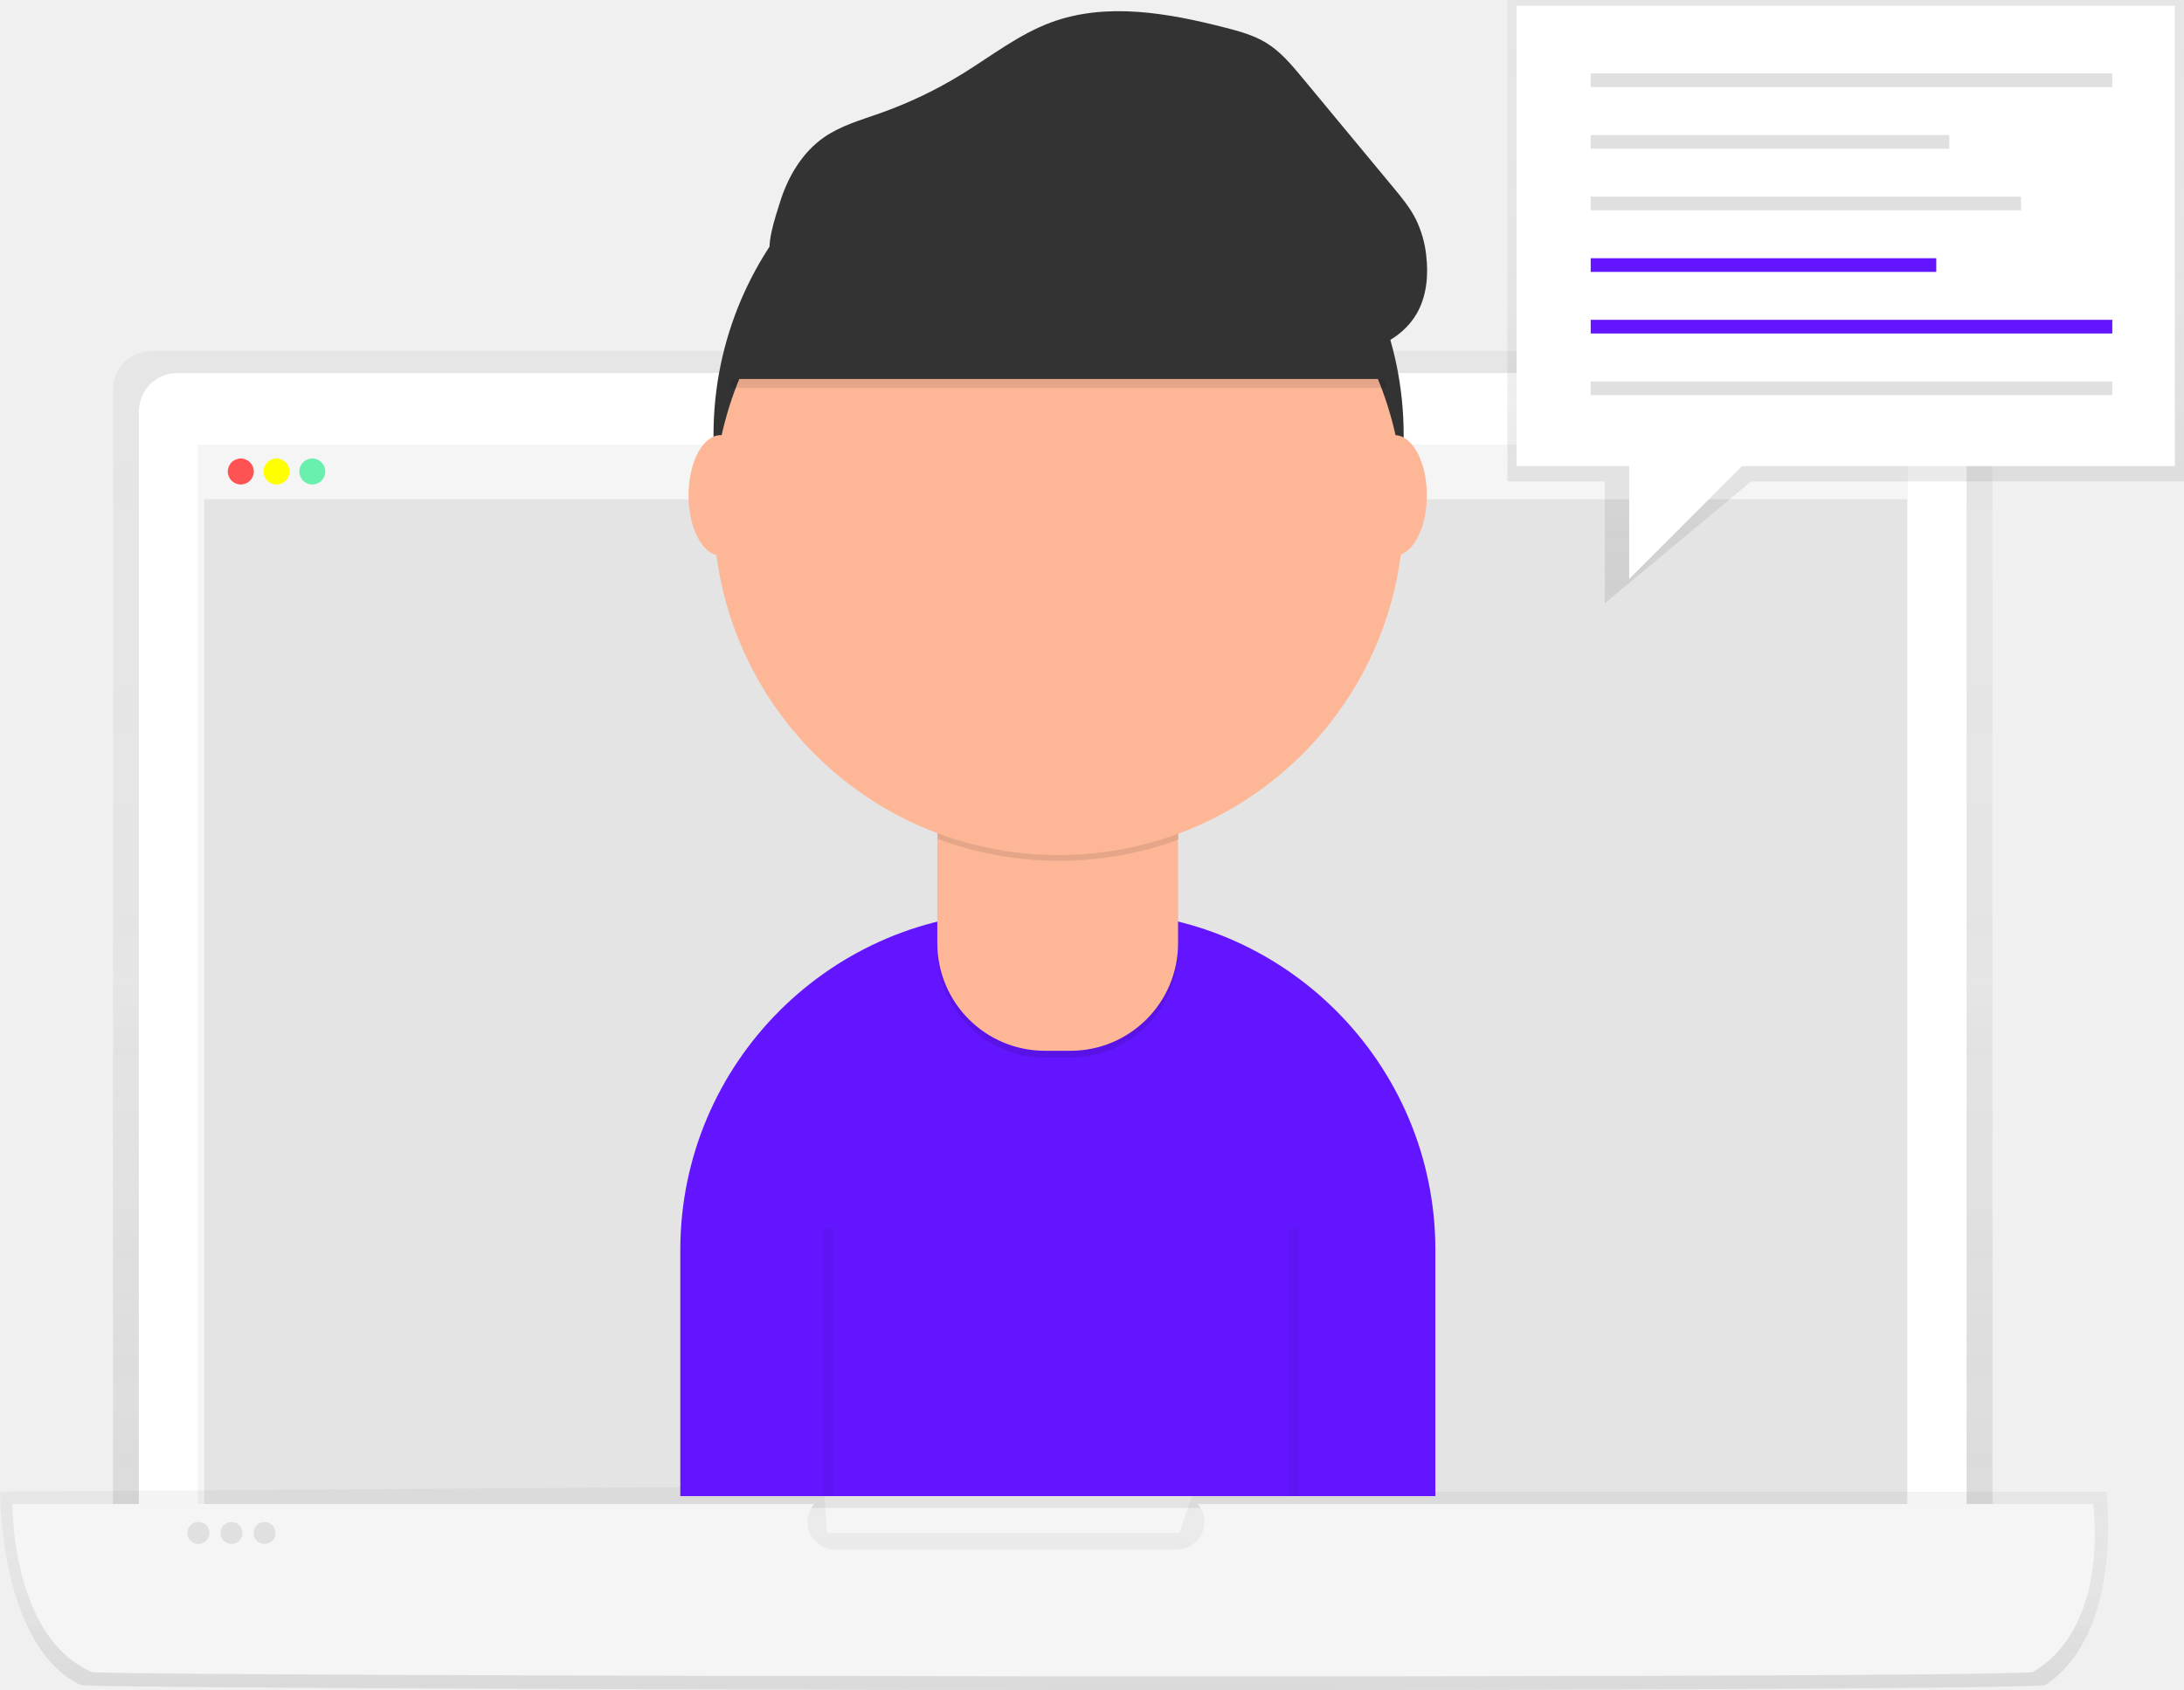
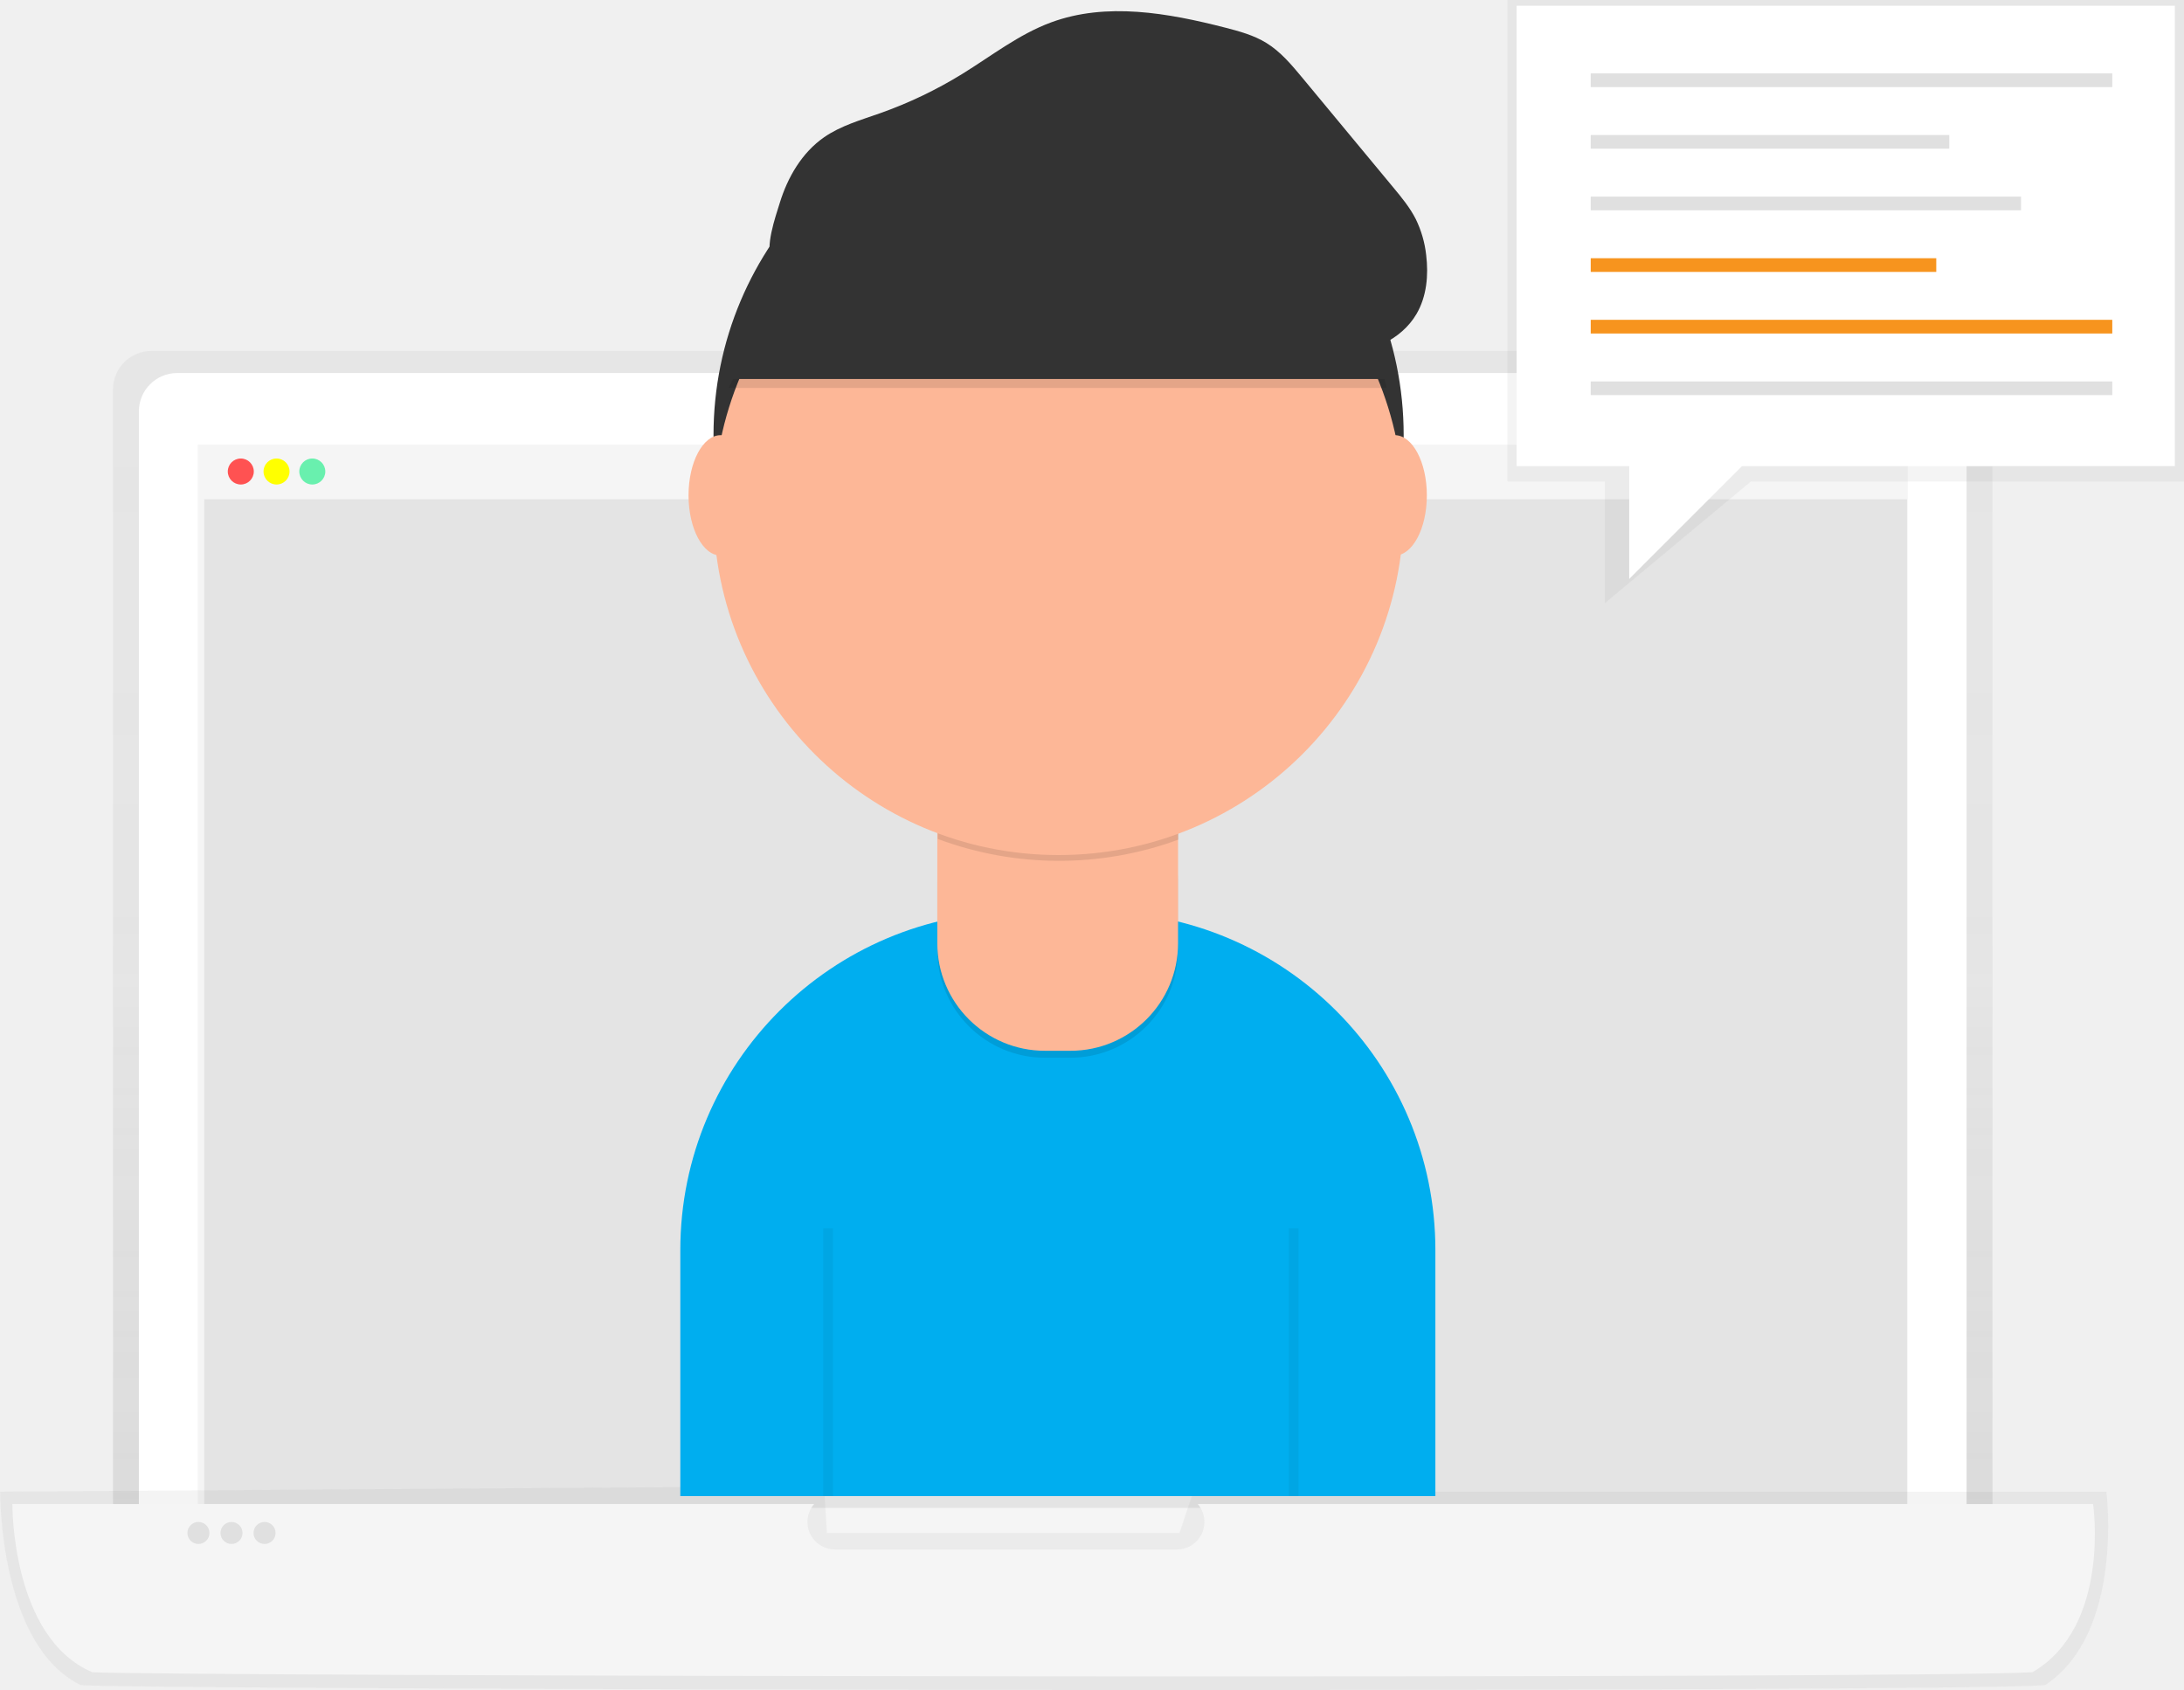
- <svg xmlns="http://www.w3.org/2000/svg" xmlns:xlink="http://www.w3.org/1999/xlink" id="02d45862-41ba-4c70-8782-54d8e5b108cc" data-name="Layer 1" width="900.1" height="696.67" viewBox="0 0 900.1 696.67">
+ <svg xmlns="http://www.w3.org/2000/svg" xmlns:xlink="http://www.w3.org/1999/xlink" width="900.1" height="696.67" data-name="Layer 1">
  <defs>
-     <linearGradient id="fa4a4f63-ffbe-4a50-a004-4e8ae15cd2d3" x1="583.82" y1="763.13" x2="583.82" y2="246.35" gradientUnits="userSpaceOnUse">
-       <stop offset="0" stop-color="gray" stop-opacity="0.25" />
-       <stop offset="0.54" stop-color="gray" stop-opacity="0.12" />
-       <stop offset="1" stop-color="gray" stop-opacity="0.1" />
+     <linearGradient id="fa4a4f63-ffbe-4a50-a004-4e8ae15cd2d3" x1="0.5" x2="0.5" y1="1" y2="0">
+       <stop offset="0" stop-color="gray" stop-opacity="0.25" style="--darkreader-inline-stopcolor:#60686c;" />
+       <stop offset="0.54" stop-color="gray" stop-opacity="0.12" style="--darkreader-inline-stopcolor:#60686c;" />
+       <stop offset="1" stop-color="gray" stop-opacity="0.1" style="--darkreader-inline-stopcolor:#60686c;" />
    </linearGradient>
-     <linearGradient id="e26e1273-ae5e-4f1a-b841-a4248e9532de" x1="584.38" y1="798.34" x2="584.38" y2="714.29" xlink:href="#fa4a4f63-ffbe-4a50-a004-4e8ae15cd2d3" />
-     <linearGradient id="54428808-f3ba-4b0a-98a1-6e23268491ee" x1="760.68" y1="248.69" x2="760.68" y2="0" xlink:href="#fa4a4f63-ffbe-4a50-a004-4e8ae15cd2d3" />
+     <linearGradient id="e26e1273-ae5e-4f1a-b841-a4248e9532de" x1="584.38" x2="584.38" xlink:href="#fa4a4f63-ffbe-4a50-a004-4e8ae15cd2d3" y1="798.34" y2="714.29" />
+     <linearGradient id="54428808-f3ba-4b0a-98a1-6e23268491ee" x1="760.68" x2="760.68" xlink:href="#fa4a4f63-ffbe-4a50-a004-4e8ae15cd2d3" y1="248.69" y2="0" />
  </defs>
-   <g opacity="0.8">
-     <path d="M971.12,763.13H196.52v-501a15.8,15.8,0,0,1,15.8-15.8h743a15.8,15.8,0,0,1,15.8,15.8Z" transform="translate(-149.95 -101.66)" fill="url(#fa4a4f63-ffbe-4a50-a004-4e8ae15cd2d3)" />
+   <g class="layer">
+     <g id="svg_1" opacity="0.8">
+       <path d="m971.12,763.13l-774.6,0l0,-501a15.8,15.8 0 0 1 15.8,-15.8l743,0a15.8,15.8 0 0 1 15.8,15.8l0,501z" fill="url(#fa4a4f63-ffbe-4a50-a004-4e8ae15cd2d3)" id="svg_2" transform="translate(-149.95 -101.66)" />
+     </g>
+     <path d="m73,153.77l721.69,0a15.8,15.8 0 0 1 15.8,15.8l0,491.9a0,0 0 0 1 0,0l-753.25,0a0,0 0 0 1 0,0l0,-491.89a15.8,15.8 0 0 1 15.76,-15.81z" fill="#fff" id="svg_3" style="--darkreader-inline-fill:#181a1b;" />
+     <rect fill="#f5f5f5" height="462.25" id="svg_4" style="--darkreader-inline-fill:#1e2021;" width="704.75" x="81.49" y="183.31" />
+     <rect fill="#e0e0e0" height="415.88" id="svg_5" opacity="0.8" style="--darkreader-inline-fill:#2a2d2f;" width="701.76" x="84.19" y="205.75" />
+     <rect fill="#f5f5f5" height="22.1" id="svg_6" style="--darkreader-inline-fill:#1e2021;" width="701.76" x="84.19" y="183.65" />
+     <circle cx="99.24" cy="194.37" fill="#ff5252" id="svg_7" r="5.36" style="--darkreader-inline-fill:#ff5353;" />
+     <circle cx="113.97" cy="194.37" fill="#ff0" id="svg_8" r="5.36" style="--darkreader-inline-fill:#ffff1a;" />
+     <circle cx="128.71" cy="194.37" fill="#69f0ae" id="svg_9" r="5.36" style="--darkreader-inline-fill:#68f0ad;" />
+     <text id="svg_10" x="-149.95" y="-101.66" />
+     <g id="svg_11" opacity="0.8">
+       <path d="m992.79,796.35c-43.12,3.27 -783.62,2 -809.49,0c-33.92,-16.35 -33.3,-79.79 -33.3,-79.79l339.6,-2.27l1.14,19.31l145.32,0l5.68,-17l376.34,0s7.48,58.16 -25.29,79.75z" fill="url(#e26e1273-ae5e-4f1a-b841-a4248e9532de)" id="svg_12" transform="translate(-149.95 -101.66)" />
+     </g>
+     <path d="m1012.57,721.67l-369,0a11.33,11.33 0 0 1 -8.6,18.74l-140.88,0a11.33,11.33 0 0 1 -8.6,-18.74l-330.43,0s-0.57,55.09 32.94,69.33c25.55,1.7 757,2.84 799.59,0c32.41,-18.79 24.98,-69.33 24.98,-69.33z" fill="#f5f5f5" id="svg_13" style="--darkreader-inline-fill:#1e2021;" transform="translate(-149.95 -101.66)" />
+     <circle cx="81.78" cy="631.94" fill="#e0e0e0" id="svg_14" r="4.54" style="--darkreader-inline-fill:#d4d1cb;" />
+     <circle cx="95.41" cy="631.94" fill="#e0e0e0" id="svg_15" r="4.54" style="--darkreader-inline-fill:#d4d1cb;" />
+     <circle cx="109.03" cy="631.94" fill="#e0e0e0" id="svg_16" r="4.54" style="--darkreader-inline-fill:#d4d1cb;" />
+     <path d="m419.88,375.85l32.19,0a139.5,139.5 0 0 1 139.5,139.5l0,101.41a0,0 0 0 1 0,0l-311.19,0a0,0 0 0 1 0,0l0,-101.41a139.5,139.5 0 0 1 139.5,-139.5z" fill="#00aeef" id="svg_17" style="--darkreader-inline-fill:#008bbf;" transform="matrix(1 0 0 1 0 0)" />
+     <circle cx="436.28" cy="179.39" fill="#333" id="svg_18" r="142.22" style="--darkreader-inline-fill:#262a2b;" />
+     <path d="m415.34,334.43l41.13,0a29,29 0 0 1 29,29l0,28.26a44.34,44.34 0 0 1 -44.34,44.34l-10.49,0a44.34,44.34 0 0 1 -44.34,-44.34l0,-28.22a29,29 0 0 1 29,-29l0.04,-0.04z" id="svg_19" opacity="0.1" />
+     <path d="m386.3,331.53l99.22,0a0,0 0 0 1 0,0l0,57.3a44.34,44.34 0 0 1 -44.34,44.34l-10.54,0a44.34,44.34 0 0 1 -44.34,-44.34l0,-57.3a0,0 0 0 1 0,0z" fill="#fdb797" id="svg_20" style="--darkreader-inline-fill:#702502;" />
+     <path d="m536.43,447.5a142.8,142.8 0 0 0 99.22,0.27l0,-12.18l-99.22,0l0,11.91z" id="svg_21" opacity="0.1" transform="translate(-149.95 -101.66)" />
+     <circle cx="436.28" cy="210.26" fill="#fdb797" id="svg_22" r="142.22" style="--darkreader-inline-fill:#702502;" />
+     <path d="m450.26,261.58l271.2,0s-23.15,-109.51 -125.68,-102.58s-145.52,102.58 -145.52,102.58z" id="svg_23" opacity="0.1" transform="translate(-149.95 -101.66)" />
+     <path d="m450.26,257.9l271.2,0s-23.15,-109.51 -125.68,-102.53s-145.52,102.53 -145.52,102.53z" fill="#333" id="svg_24" style="--darkreader-inline-fill:#262a2b;" transform="translate(-149.95 -101.66)" />
+     <ellipse cx="297" cy="204.2" fill="#fdb797" id="svg_25" rx="13.23" ry="24.81" style="--darkreader-inline-fill:#702502;" />
+     <ellipse cx="574.82" cy="204.2" fill="#fdb797" id="svg_26" rx="13.23" ry="24.81" style="--darkreader-inline-fill:#702502;" />
+     <path d="m471.31,185.34c3.25,-10.62 9.16,-20.77 18.28,-27.1c6.93,-4.81 15.22,-7.12 23.17,-9.94a177.08,177.08 0 0 0 33.68,-16.11c12.06,-7.43 23.39,-16.38 36.67,-21.29c22.85,-8.45 48.3,-3.88 71.89,2.18c5.81,1.49 11.69,3.11 16.81,6.25c5.93,3.63 10.48,9.09 14.92,14.44l37.44,45.16c3.43,4.13 6.88,8.31 9.3,13.11a45.09,45.09 0 0 1 4.26,14.79c1,8.28 0.22,17.06 -4,24.27c-6.33,10.81 -19.38,16.24 -31.89,16.74s-24.79,-3.13 -36.81,-6.65c-38.76,-11.35 -78,-21.93 -118.2,-26.64a333.41,333.41 0 0 0 -60.15,-1.95c-6.3,0.41 -14.62,3.3 -18.45,-3.12c-3.31,-5.57 1.37,-18.56 3.08,-24.14z" fill="#333" id="svg_27" style="--darkreader-inline-fill:#262a2b;" transform="translate(-149.95 -101.66)" />
+     <line fill="none" id="svg_28" opacity="0.05" stroke="#000" stroke-miterlimit="10" stroke-width="4" style="--darkreader-inline-stroke:#8c8273;" x1="341.3" x2="341.3" y1="506.34" y2="616.76" />
+     <line fill="none" id="svg_29" opacity="0.05" stroke="#000" stroke-miterlimit="10" stroke-width="4" style="--darkreader-inline-stroke:#8c8273;" x1="533.14" x2="533.14" y1="506.34" y2="616.76" />
+     <g id="svg_30" opacity="0.8">
+       <polygon fill="url(#54428808-f3ba-4b0a-98a1-6e23268491ee)" id="svg_31" points="900.1 198.47 721.64 198.47 661.41 248.69 661.41 198.47 621.26 198.47 621.26 0 900.1 0 900.1 198.47" />
+     </g>
+     <rect fill="#fff" height="189.79" id="svg_32" style="--darkreader-inline-fill:#181a1b;" width="271.28" x="625.04" y="2.36" />
+     <rect fill="#e0e0e0" height="5.64" id="svg_33" style="--darkreader-inline-fill:#2a2d2f;" width="214.95" x="655.59" y="30.26" />
+     <rect fill="#e0e0e0" height="5.64" id="svg_34" style="--darkreader-inline-fill:#2a2d2f;" width="147.78" x="655.59" y="55.66" />
+     <rect fill="#e0e0e0" height="5.64" id="svg_35" style="--darkreader-inline-fill:#2a2d2f;" width="177.34" x="655.59" y="81.05" />
+     <rect fill="#f7941e" height="5.64" id="svg_36" style="--darkreader-inline-fill:#b86707;" width="142.41" x="655.59" y="106.45" />
+     <rect fill="#f7941e" height="5.64" id="svg_37" style="--darkreader-inline-fill:#b86707;" transform="matrix(1 0 0 1 0 0)" width="214.95" x="655.59" y="131.84" />
+     <rect fill="#e0e0e0" height="5.64" id="svg_38" style="--darkreader-inline-fill:#2a2d2f;" width="214.95" x="655.59" y="157.24" />
+     <polygon fill="#fff" id="svg_39" points="671.45 188.46 671.45 238.66 726.66 183.44 671.45 188.46" style="--darkreader-inline-fill:#181a1b;" />
  </g>
-   <path d="M73,153.77H794.69a15.8,15.8,0,0,1,15.8,15.8V661.47a0,0,0,0,1,0,0H57.24a0,0,0,0,1,0,0V169.58A15.8,15.8,0,0,1,73,153.77Z" fill="#fff" />
-   <rect x="81.49" y="183.31" width="704.75" height="462.25" fill="#f5f5f5" />
-   <rect x="84.19" y="205.75" width="701.76" height="415.88" fill="#e0e0e0" opacity="0.8" />
-   <rect x="84.19" y="183.65" width="701.76" height="22.1" fill="#f5f5f5" />
-   <circle cx="99.24" cy="194.37" r="5.36" fill="#ff5252" />
-   <circle cx="113.97" cy="194.37" r="5.36" fill="#ff0" />
-   <circle cx="128.71" cy="194.37" r="5.36" fill="#69f0ae" />
-   <text x="-149.95" y="-101.66" />
-   <g opacity="0.8">
-     <path d="M992.79,796.35c-43.12,3.27-783.62,2-809.49,0C149.38,780,150,716.56,150,716.56l339.6-2.27,1.14,19.31H636.06l5.68-17h376.34S1025.56,774.76,992.79,796.35Z" transform="translate(-149.95 -101.66)" fill="url(#e26e1273-ae5e-4f1a-b841-a4248e9532de)" />
-   </g>
-   <path d="M1012.57,721.67h-369a11.33,11.33,0,0,1-8.6,18.74H494.09a11.33,11.33,0,0,1-8.6-18.74H155.06S154.49,776.76,188,791c25.55,1.7,757,2.84,799.59,0C1020,772.21,1012.57,721.67,1012.57,721.67Z" transform="translate(-149.95 -101.66)" fill="#f5f5f5" />
-   <circle cx="81.78" cy="631.94" r="4.54" fill="#e0e0e0" />
-   <circle cx="95.41" cy="631.94" r="4.54" fill="#e0e0e0" />
-   <circle cx="109.03" cy="631.94" r="4.54" fill="#e0e0e0" />
-   <path d="M419.88,375.85h32.19a139.5,139.5,0,0,1,139.5,139.5V616.76a0,0,0,0,1,0,0H280.38a0,0,0,0,1,0,0V515.35A139.5,139.5,0,0,1,419.88,375.85Z" fill="#6415ff" />
-   <circle cx="436.28" cy="179.39" r="142.22" fill="#333" />
-   <path d="M415.34,334.43h41.13a29,29,0,0,1,29,29v28.26a44.34,44.34,0,0,1-44.34,44.34H430.64a44.34,44.34,0,0,1-44.34-44.34V363.47a29,29,0,0,1,29-29Z" opacity="0.1" />
-   <path d="M386.3,331.53h99.22a0,0,0,0,1,0,0v57.3a44.34,44.34,0,0,1-44.34,44.34H430.64a44.34,44.34,0,0,1-44.34-44.34v-57.3A0,0,0,0,1,386.3,331.53Z" fill="#fdb797" />
-   <path d="M536.43,447.5a142.8,142.8,0,0,0,99.22.27V435.59H536.43Z" transform="translate(-149.95 -101.66)" opacity="0.1" />
-   <circle cx="436.28" cy="210.26" r="142.22" fill="#fdb797" />
-   <path d="M450.26,261.58H721.46S698.31,152.07,595.78,159,450.26,261.58,450.26,261.58Z" transform="translate(-149.95 -101.66)" opacity="0.1" />
-   <path d="M450.26,257.9H721.46S698.31,148.39,595.78,155.37,450.26,257.9,450.26,257.9Z" transform="translate(-149.95 -101.66)" fill="#333" />
-   <ellipse cx="297" cy="204.2" rx="13.23" ry="24.81" fill="#fdb797" />
-   <ellipse cx="574.82" cy="204.2" rx="13.23" ry="24.81" fill="#fdb797" />
-   <path d="M471.31,185.34c3.25-10.62,9.16-20.77,18.28-27.1,6.93-4.81,15.22-7.12,23.17-9.94a177.08,177.08,0,0,0,33.68-16.11c12.06-7.43,23.39-16.38,36.67-21.29,22.85-8.45,48.3-3.88,71.89,2.18,5.81,1.49,11.69,3.11,16.81,6.25,5.93,3.63,10.48,9.09,14.92,14.44l37.44,45.16c3.43,4.13,6.88,8.31,9.3,13.11a45.09,45.09,0,0,1,4.26,14.79c1,8.28.22,17.06-4,24.27-6.33,10.81-19.38,16.24-31.89,16.74s-24.79-3.13-36.81-6.65c-38.76-11.35-78-21.93-118.2-26.64a333.41,333.41,0,0,0-60.15-1.95c-6.3.41-14.62,3.3-18.45-3.12C464.92,203.91,469.6,190.92,471.31,185.34Z" transform="translate(-149.95 -101.66)" fill="#333" />
-   <line x1="341.3" y1="506.34" x2="341.3" y2="616.76" fill="none" stroke="#000" stroke-miterlimit="10" stroke-width="4" opacity="0.05" />
-   <line x1="533.14" y1="506.34" x2="533.14" y2="616.76" fill="none" stroke="#000" stroke-miterlimit="10" stroke-width="4" opacity="0.05" />
-   <g opacity="0.8">
-     <polygon points="900.1 198.47 721.64 198.47 661.41 248.69 661.41 198.47 621.26 198.47 621.26 0 900.1 0 900.1 198.47" fill="url(#54428808-f3ba-4b0a-98a1-6e23268491ee)" />
-   </g>
-   <rect x="625.04" y="2.36" width="271.28" height="189.79" fill="#fff" />
-   <rect x="655.59" y="30.26" width="214.95" height="5.64" fill="#e0e0e0" />
-   <rect x="655.59" y="55.66" width="147.78" height="5.64" fill="#e0e0e0" />
-   <rect x="655.59" y="81.05" width="177.34" height="5.64" fill="#e0e0e0" />
-   <rect x="655.59" y="106.45" width="142.41" height="5.64" fill="#6415ff" />
-   <rect x="655.59" y="131.84" width="214.95" height="5.64" fill="#6415ff" />
-   <rect x="655.59" y="157.24" width="214.95" height="5.64" fill="#e0e0e0" />
-   <polygon points="671.45 188.46 671.45 238.66 726.66 183.44 671.45 188.46" fill="#fff" />
</svg>
